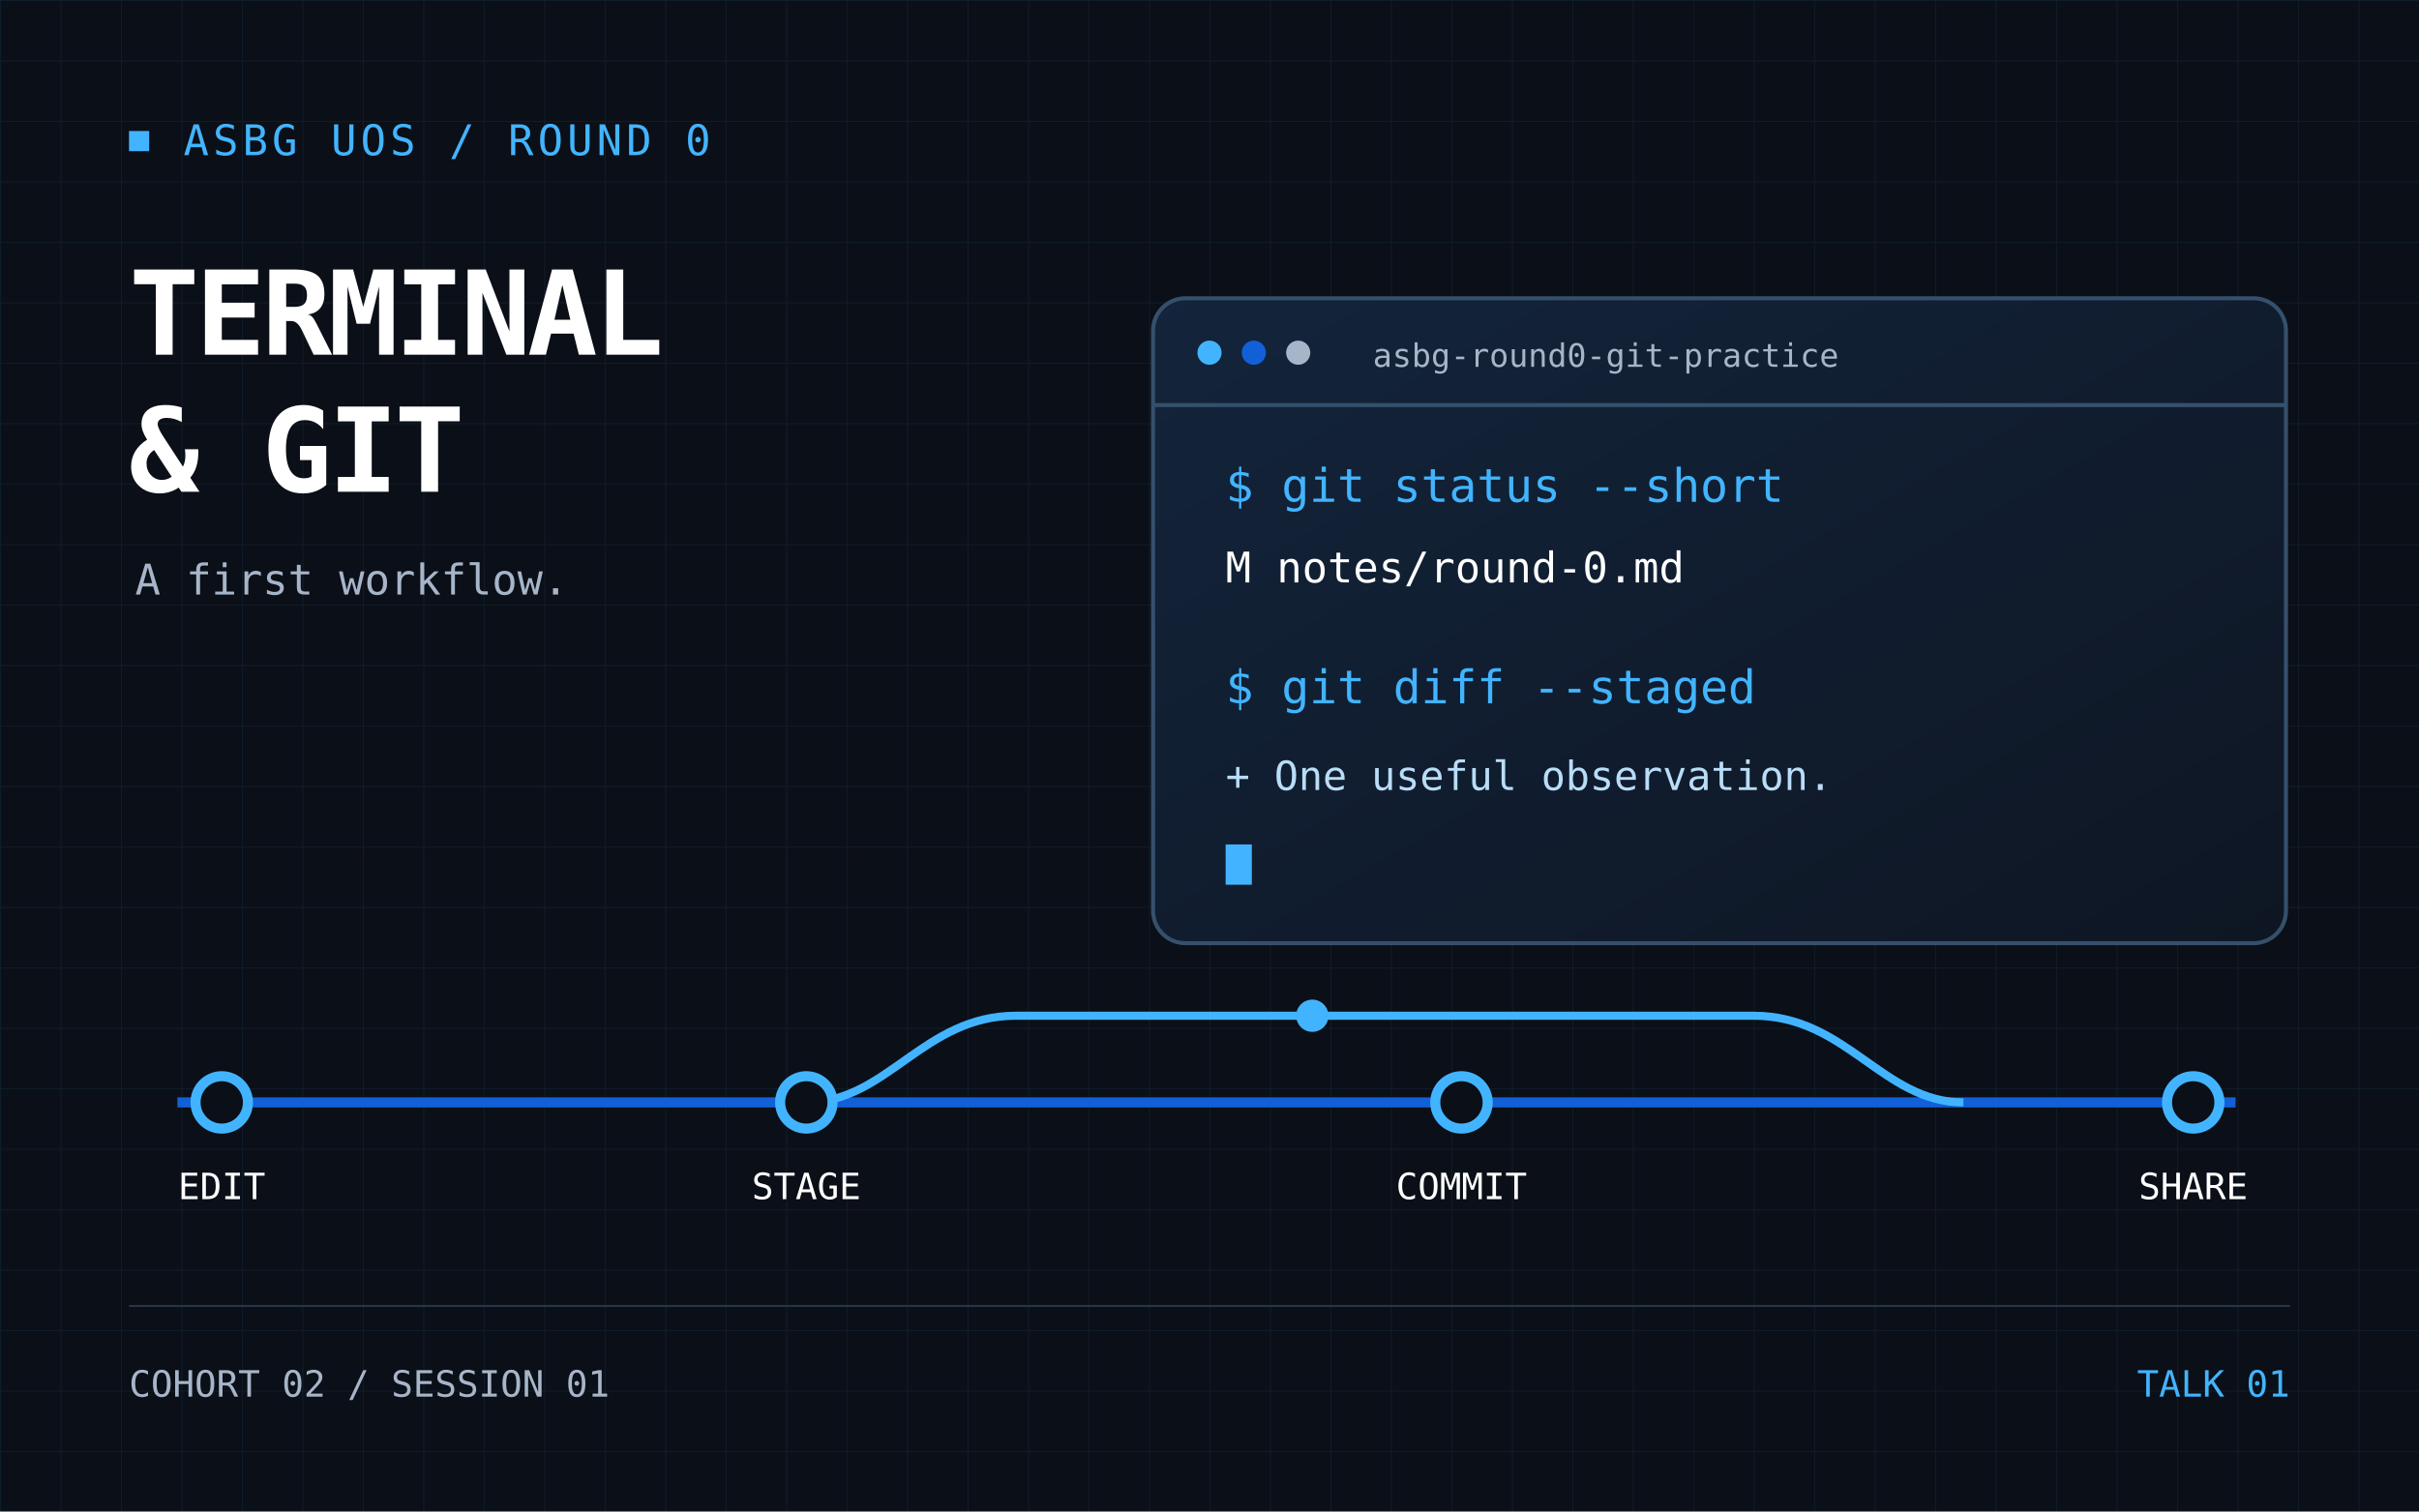
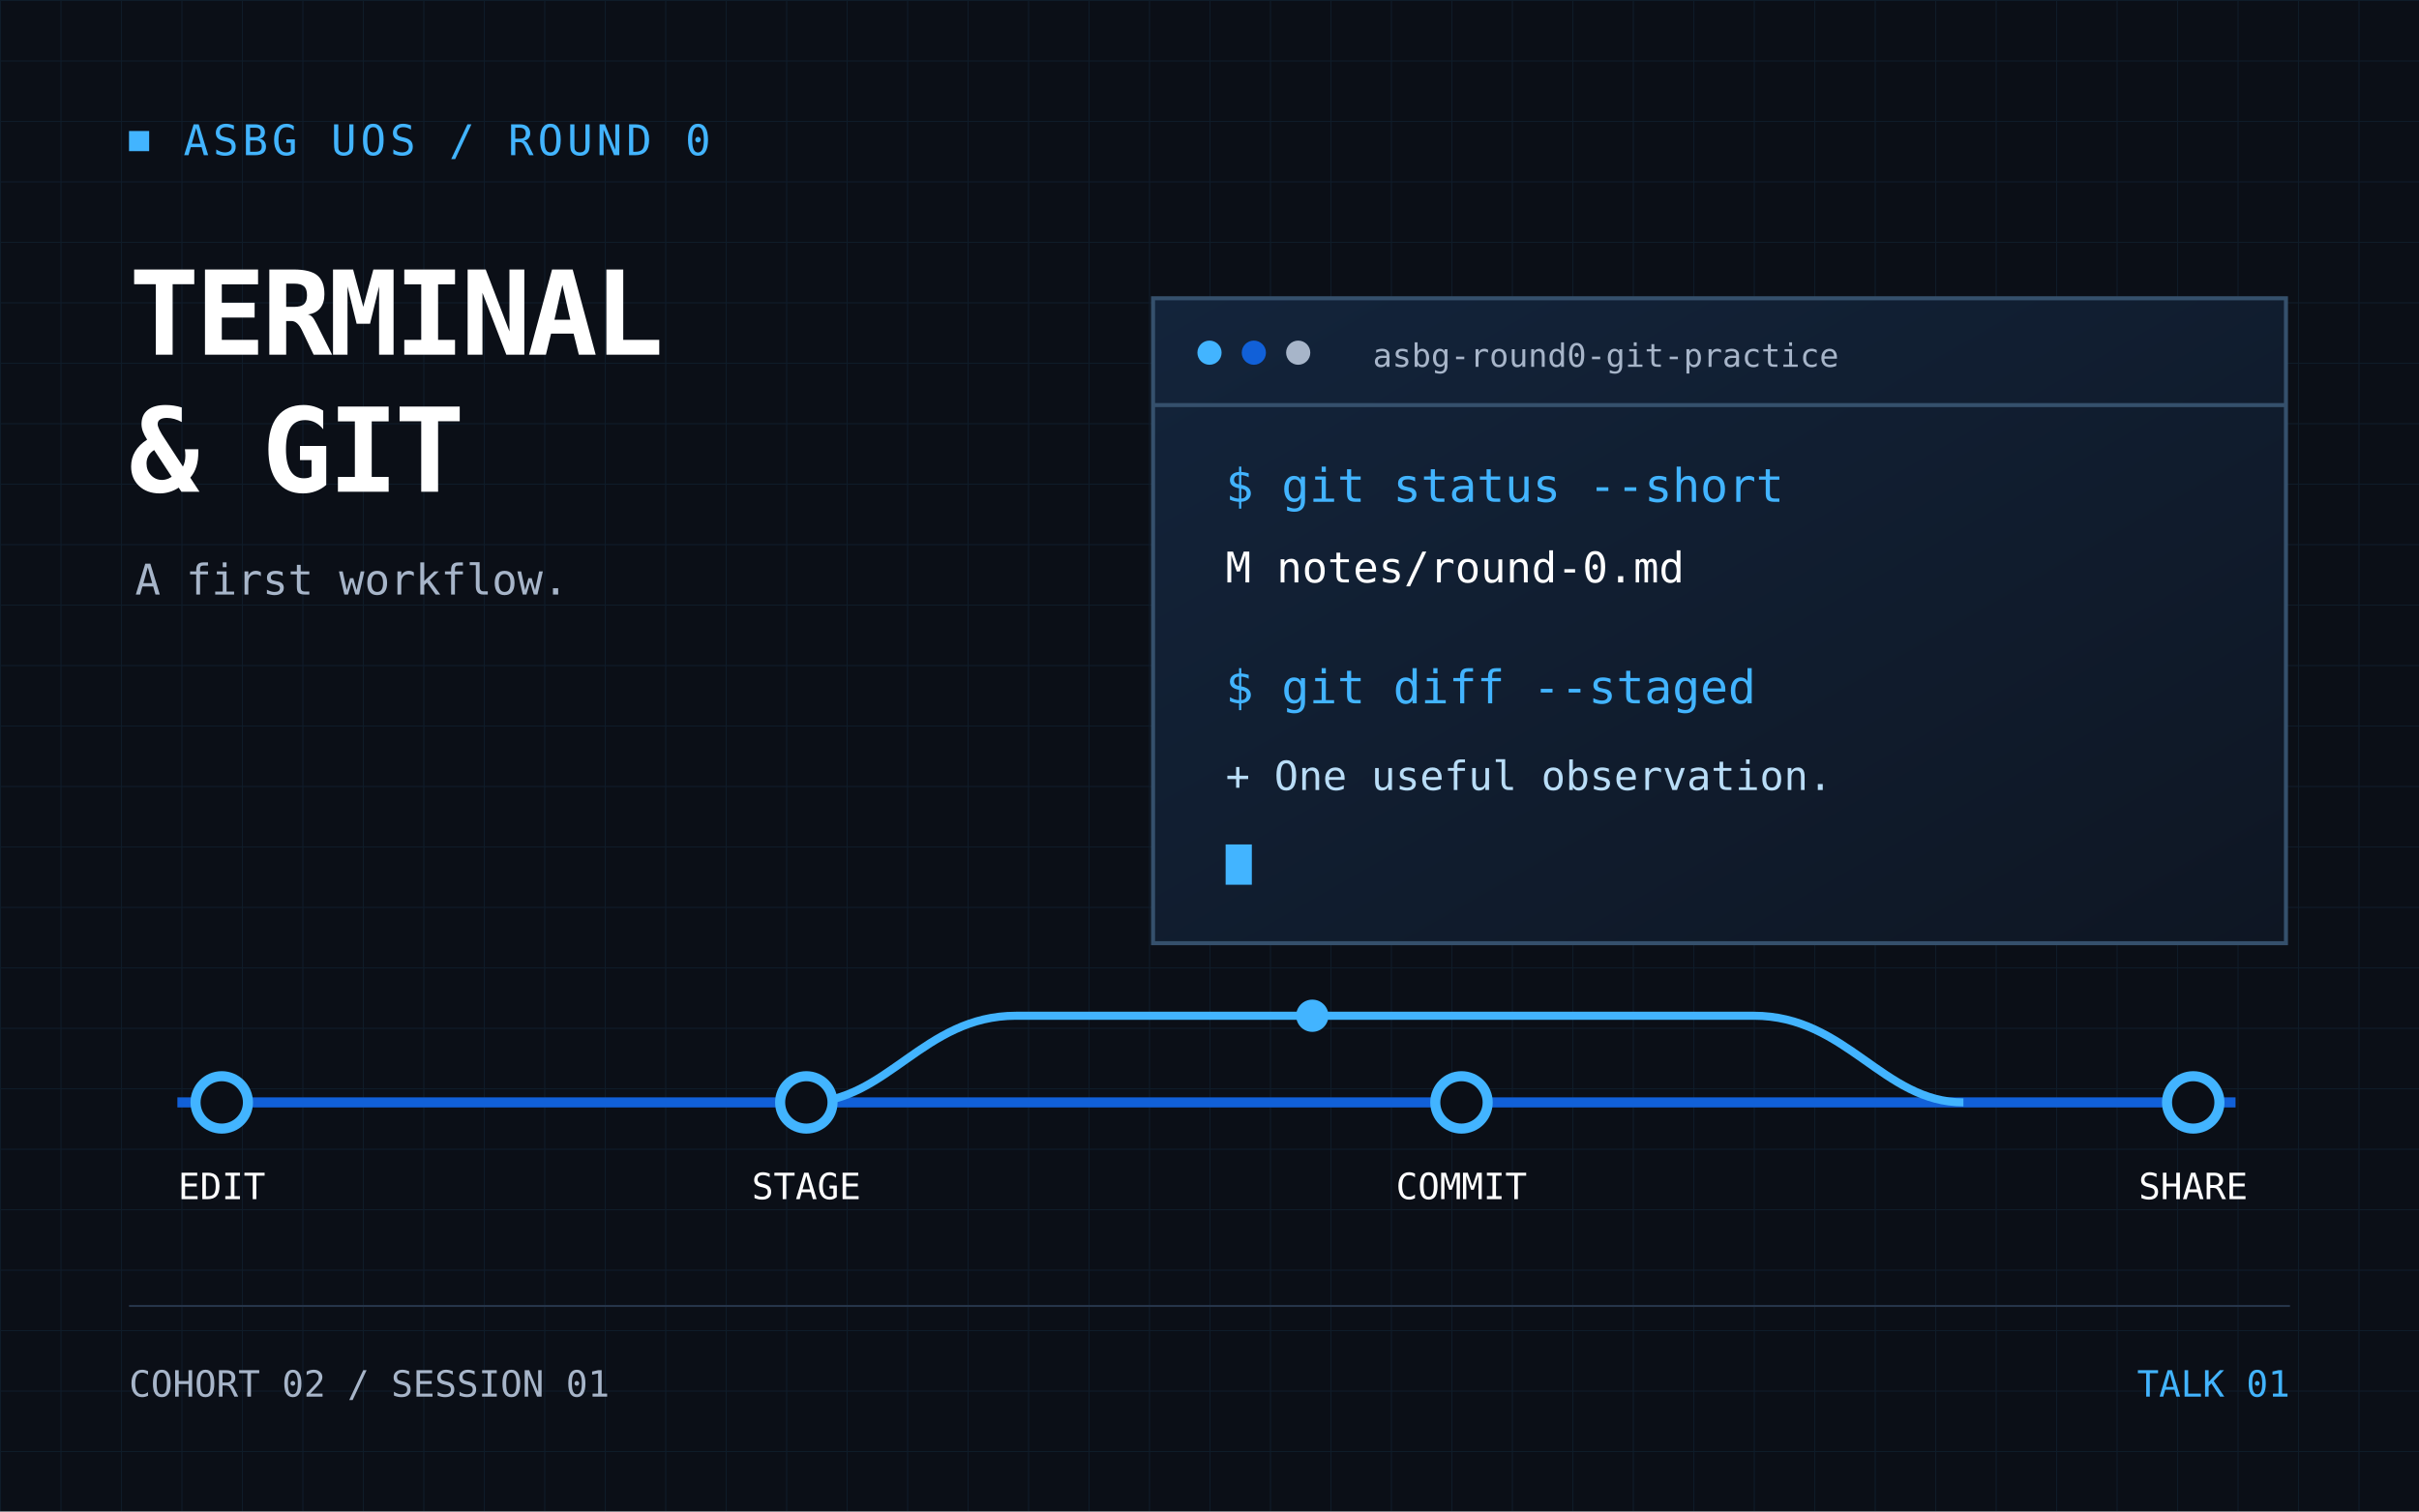
<svg xmlns="http://www.w3.org/2000/svg" viewBox="0 0 1200 750" role="img" aria-labelledby="title desc">
  <defs>
    <pattern id="grid" width="30" height="30" patternUnits="userSpaceOnUse">
      <path d="M30 0H0V30" fill="none" stroke="#42B4FF" stroke-opacity=".08" />
    </pattern>
    <linearGradient id="panel" x2="1" y2="1">
      <stop stop-color="#13243B" />
      <stop offset="1" stop-color="#0E1623" />
    </linearGradient>
  </defs>
  <rect width="1200" height="750" fill="#0B0F17" />
  <rect width="1200" height="750" fill="url(#grid)" />
  <g font-family="Menlo, Consolas, monospace">
    <rect x="64" y="65" width="10" height="10" fill="#42B4FF" />
    <text x="91" y="77" fill="#42B4FF" font-size="21" letter-spacing="2">ASBG UOS / ROUND 0</text>
    <text x="64" y="176" fill="#FFFFFF" font-size="58" font-weight="700" letter-spacing="-2">TERMINAL</text>
    <text x="64" y="244" fill="#FFFFFF" font-size="58" font-weight="700" letter-spacing="-2">&amp; GIT</text>
    <text x="67" y="295" fill="#A7B5C9" font-size="21">A first workflow.</text>
-     <rect x="572" y="148" width="562" height="320" rx="16" fill="url(#panel)" stroke="#35506C" stroke-width="2" />
+     <rect x="572" y="148" width="562" height="320" fill="url(#panel)" stroke="#35506C" stroke-width="2" />
    <path d="M572 201H1134" stroke="#35506C" stroke-width="2" />
    <circle cx="600" cy="175" r="6" fill="#42B4FF" />
    <circle cx="622" cy="175" r="6" fill="#1160D8" />
    <circle cx="644" cy="175" r="6" fill="#A7B5C9" />
    <text x="681" y="182" fill="#A7B5C9" font-size="16">asbg-round0-git-practice</text>
    <text x="608" y="249" fill="#42B4FF" font-size="23">$ git status --short</text>
    <text x="608" y="289" fill="#FFFFFF" font-size="21">M notes/round-0.md</text>
    <text x="608" y="349" fill="#42B4FF" font-size="23">$ git diff --staged</text>
    <text x="608" y="392" fill="#B9DDF7" font-size="20">+ One useful observation.</text>
    <rect x="608" y="419" width="13" height="20" fill="#42B4FF" />
    <path d="M88 547H1109" fill="none" stroke="#1160D8" stroke-width="5" />
    <path d="M400 547C440 547 458 504 504 504H870C916 504 934 547 974 547" fill="none" stroke="#42B4FF" stroke-width="4" />
    <g fill="#0B0F17" stroke="#42B4FF" stroke-width="5">
      <circle cx="110" cy="547" r="13" />
      <circle cx="400" cy="547" r="13" />
      <circle cx="725" cy="547" r="13" />
      <circle cx="1088" cy="547" r="13" />
    </g>
    <circle cx="651" cy="504" r="8" fill="#42B4FF" />
    <text x="110" y="595" text-anchor="middle" fill="#FFFFFF" font-size="18">EDIT</text>
    <text x="400" y="595" text-anchor="middle" fill="#FFFFFF" font-size="18">STAGE</text>
    <text x="725" y="595" text-anchor="middle" fill="#FFFFFF" font-size="18">COMMIT</text>
    <text x="1088" y="595" text-anchor="middle" fill="#FFFFFF" font-size="18">SHARE</text>
    <path d="M64 648H1136" stroke="#26354A" />
    <text x="64" y="693" fill="#A7B5C9" font-size="18">COHORT 02 / SESSION 01</text>
    <text x="1136" y="693" text-anchor="end" fill="#42B4FF" font-size="18">TALK 01</text>
  </g>
</svg>
